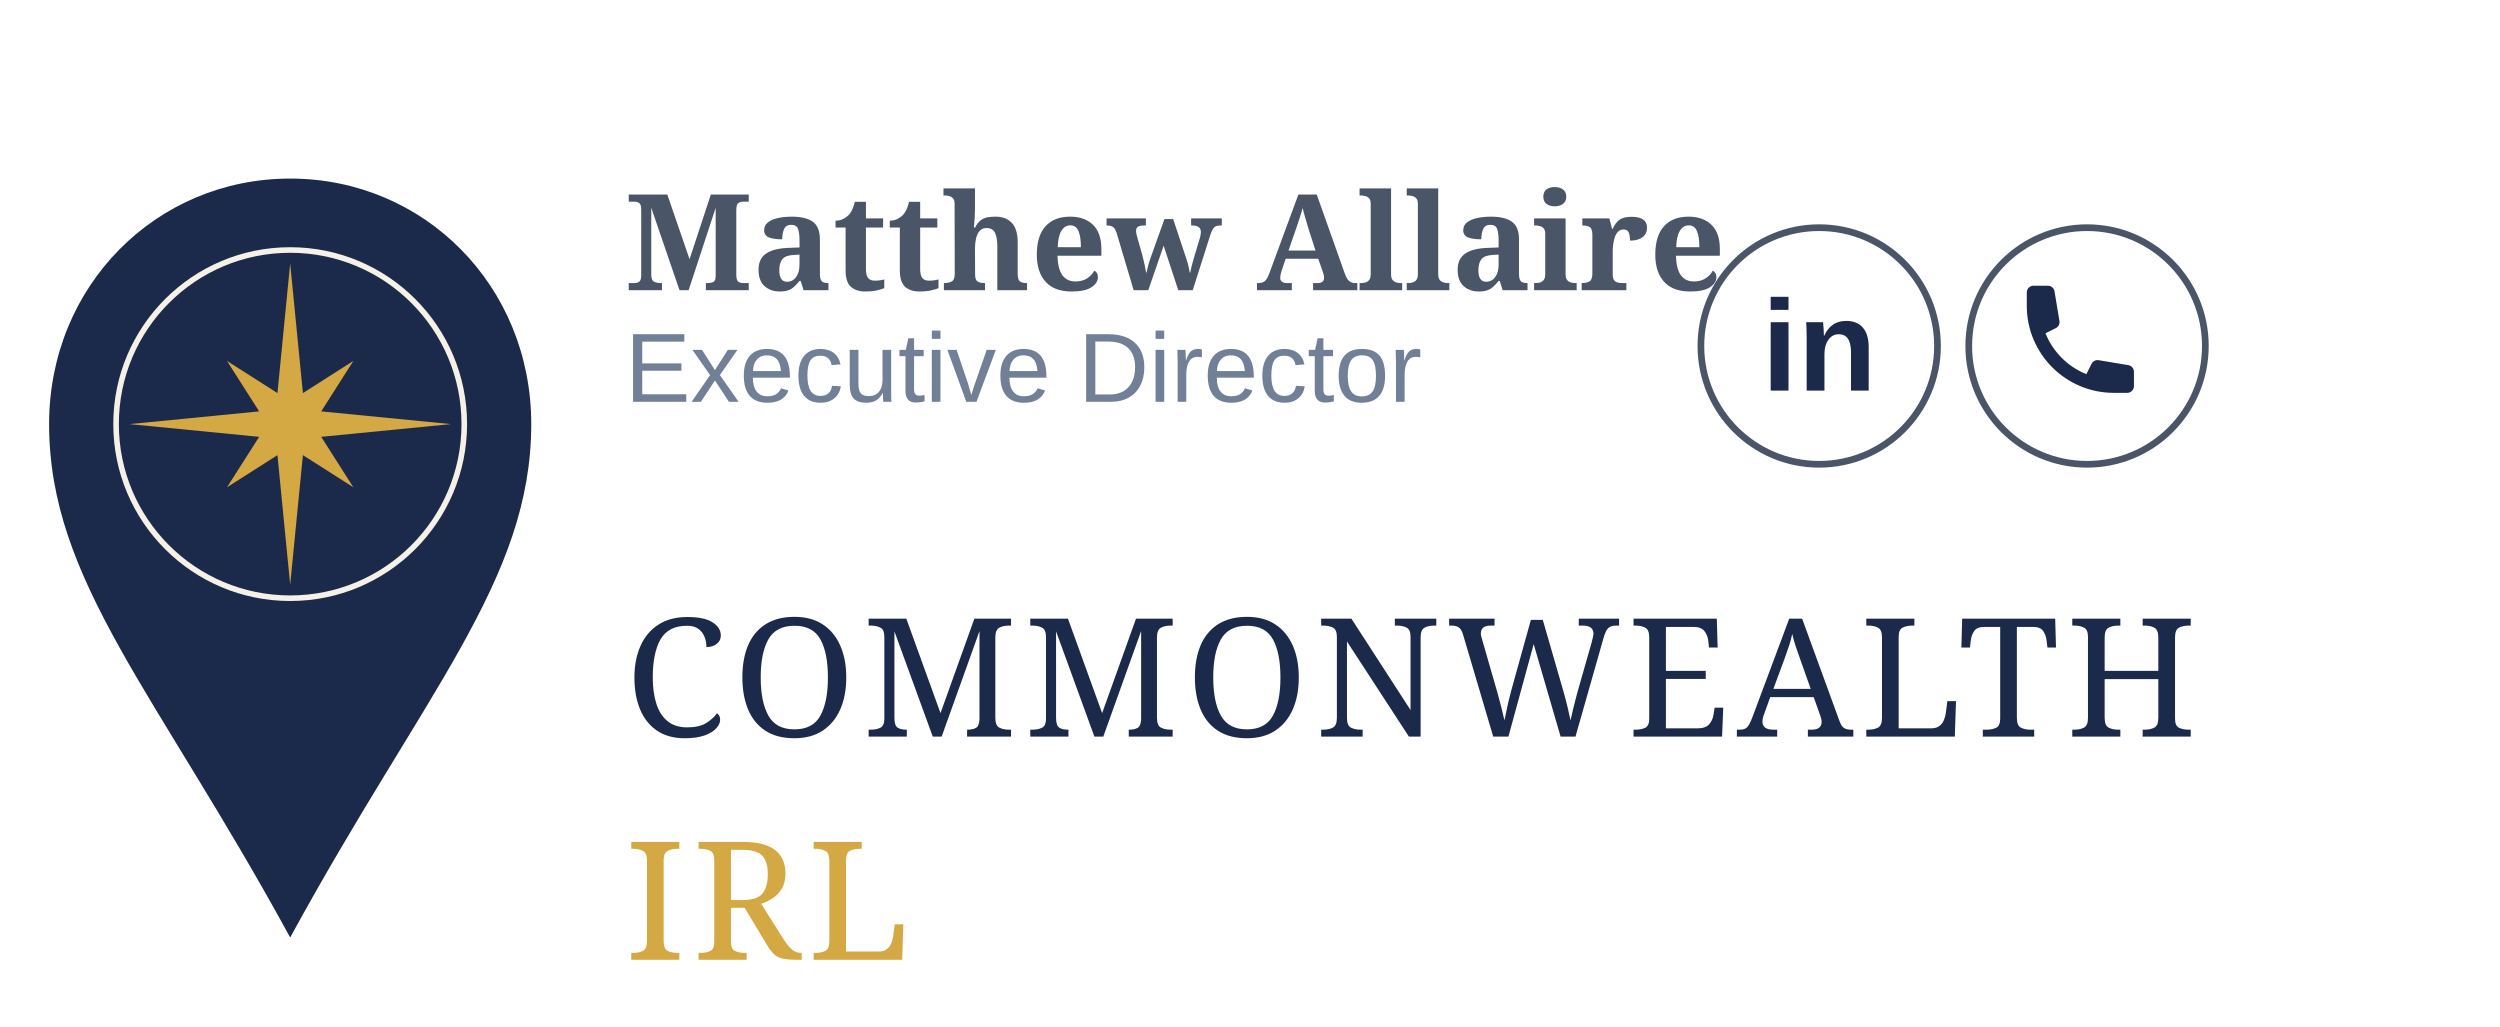
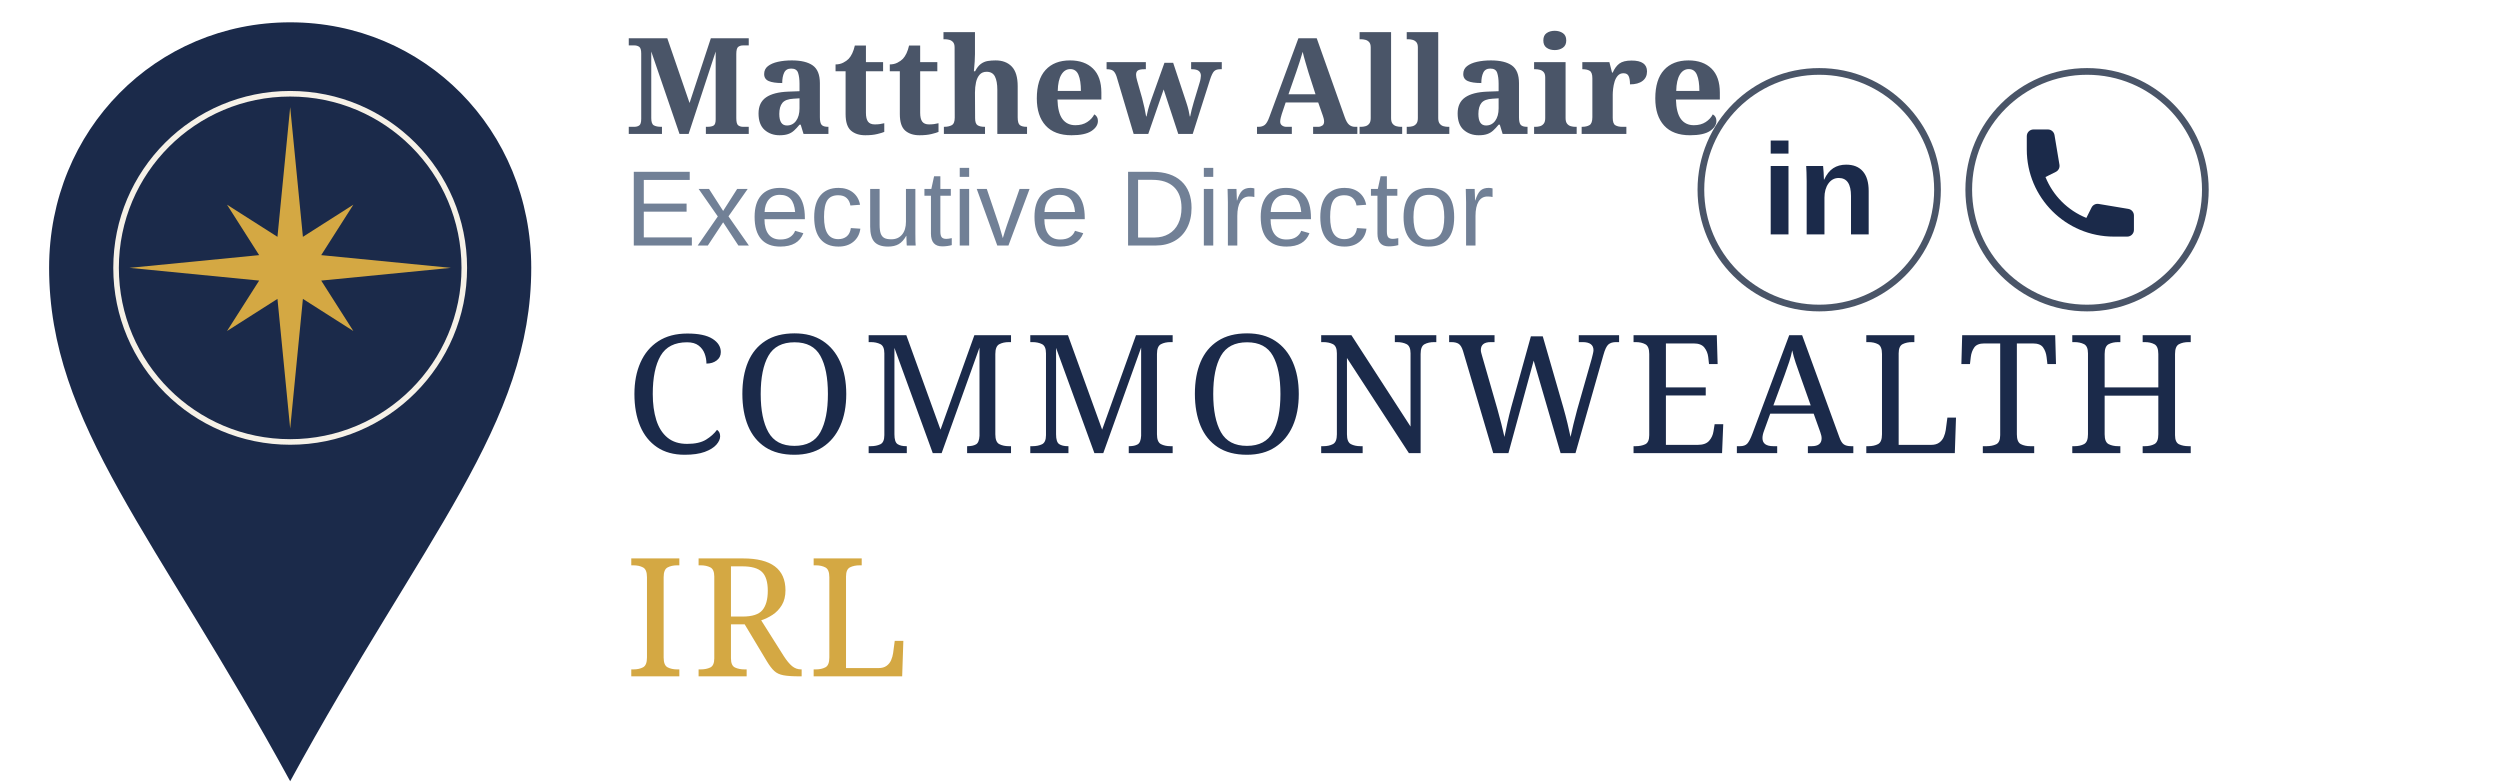
- <svg xmlns="http://www.w3.org/2000/svg" viewBox="-10 -10 1120 460" width="1120" height="460">
+ <svg xmlns="http://www.w3.org/2000/svg" viewBox="-10 60 1120 350" width="1120" height="350">
  <path d="M 120 70 C 60 70 12 118 12 180 C 12 250 60 300 120 410 C 180 300 228 250 228 180 C 228 118 180 70 120 70 Z" fill="#1B2A4A" />
  <circle cx="120" cy="180" r="78" fill="none" stroke="#F6F1E7" stroke-width="2.5" />
  <polygon points="120,108 125.7,166.1 148.3,151.7 133.9,174.3 192,180 133.9,185.7 148.3,208.3 125.7,193.9 120,252 114.3,193.9 91.7,208.3 106.1,185.7 48,180 106.1,174.3 91.7,151.7 114.3,166.1" fill="#D4A843" />
  <text x="270" y="120" font-family="Georgia, serif" font-size="60" font-weight="700" fill="#4A5568">Matthew Allaire</text>
  <g transform="translate(750, 90)">
    <circle cx="55" cy="55" r="53" fill="none" stroke="#4A5568" stroke-width="3" />
    <text x="55" y="75" font-family="Arial, Helvetica, sans-serif" font-weight="700" font-size="58" fill="#1B2A4A" text-anchor="middle">in</text>
  </g>
  <g transform="translate(870, 90)">
    <circle cx="55" cy="55" r="53" fill="none" stroke="#4A5568" stroke-width="3" />
    <path transform="translate(22, 22) scale(3.0)" d="M2 3a1 1 0 011-1h2.153a1 1 0 01.986.836l.74 4.435a1 1 0 01-.54 1.06l-1.548.773a11.037 11.037 0 006.105 6.105l.774-1.548a1 1 0 011.059-.54l4.435.74a1 1 0 01.836.986V17a1 1 0 01-1 1h-2C7.82 18 2 12.18 2 5V3z" fill="#1B2A4A" />
  </g>
-   <text x="270" y="170" font-family="Arial, Helvetica, sans-serif" font-size="44" fill="#718096">Executive Director</text>
-   <text x="270" y="320" font-family="Georgia, serif" font-size="74" font-weight="500" letter-spacing="3" fill="#1B2A4A">COMMONWEALTH</text>
-   <text x="270" y="420" font-family="Georgia, serif" font-size="74" font-weight="500" letter-spacing="3" fill="#D4A843">IRL</text>
+   <text x="270" y="170" font-family="Arial, Helvetica, sans-serif" font-size="48" fill="#718096">Executive Director</text>
+   <text x="270" y="263" font-family="Georgia, serif" font-size="74" font-weight="500" letter-spacing="3" fill="#1B2A4A">COMMONWEALTH</text>
+   <text x="270" y="363" font-family="Georgia, serif" font-size="74" font-weight="500" letter-spacing="3" fill="#D4A843">IRL</text>
</svg>
